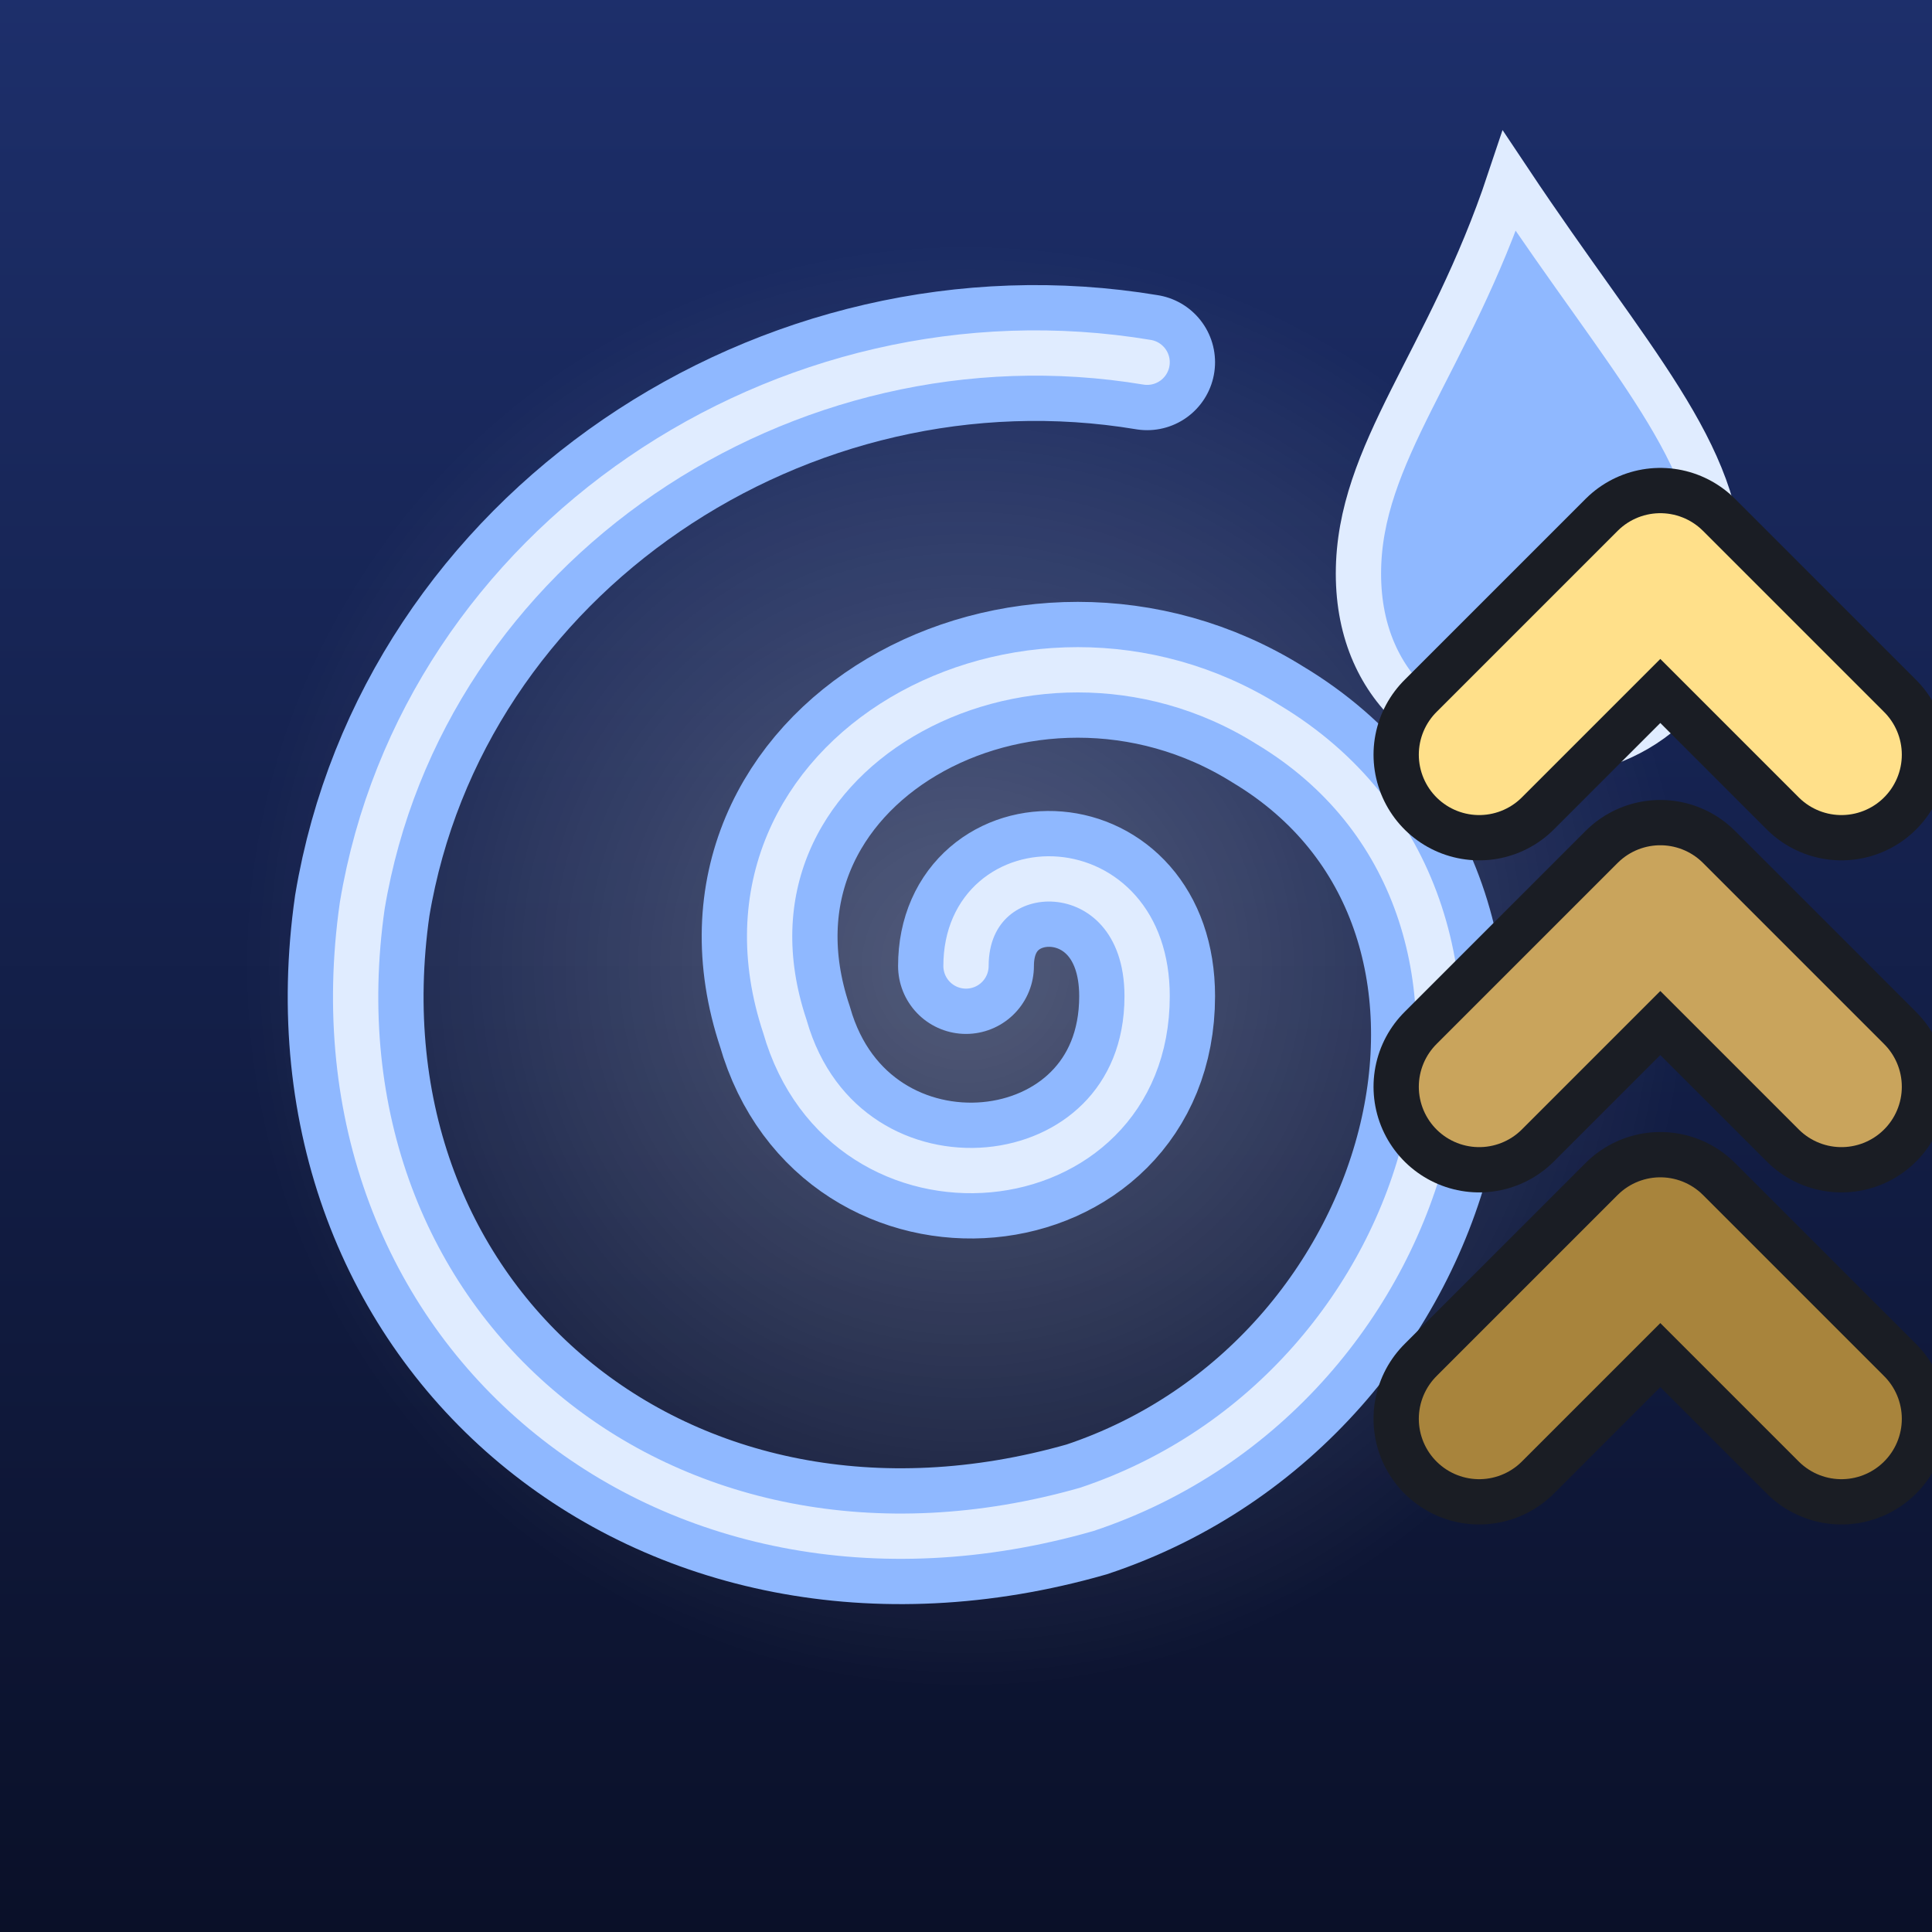
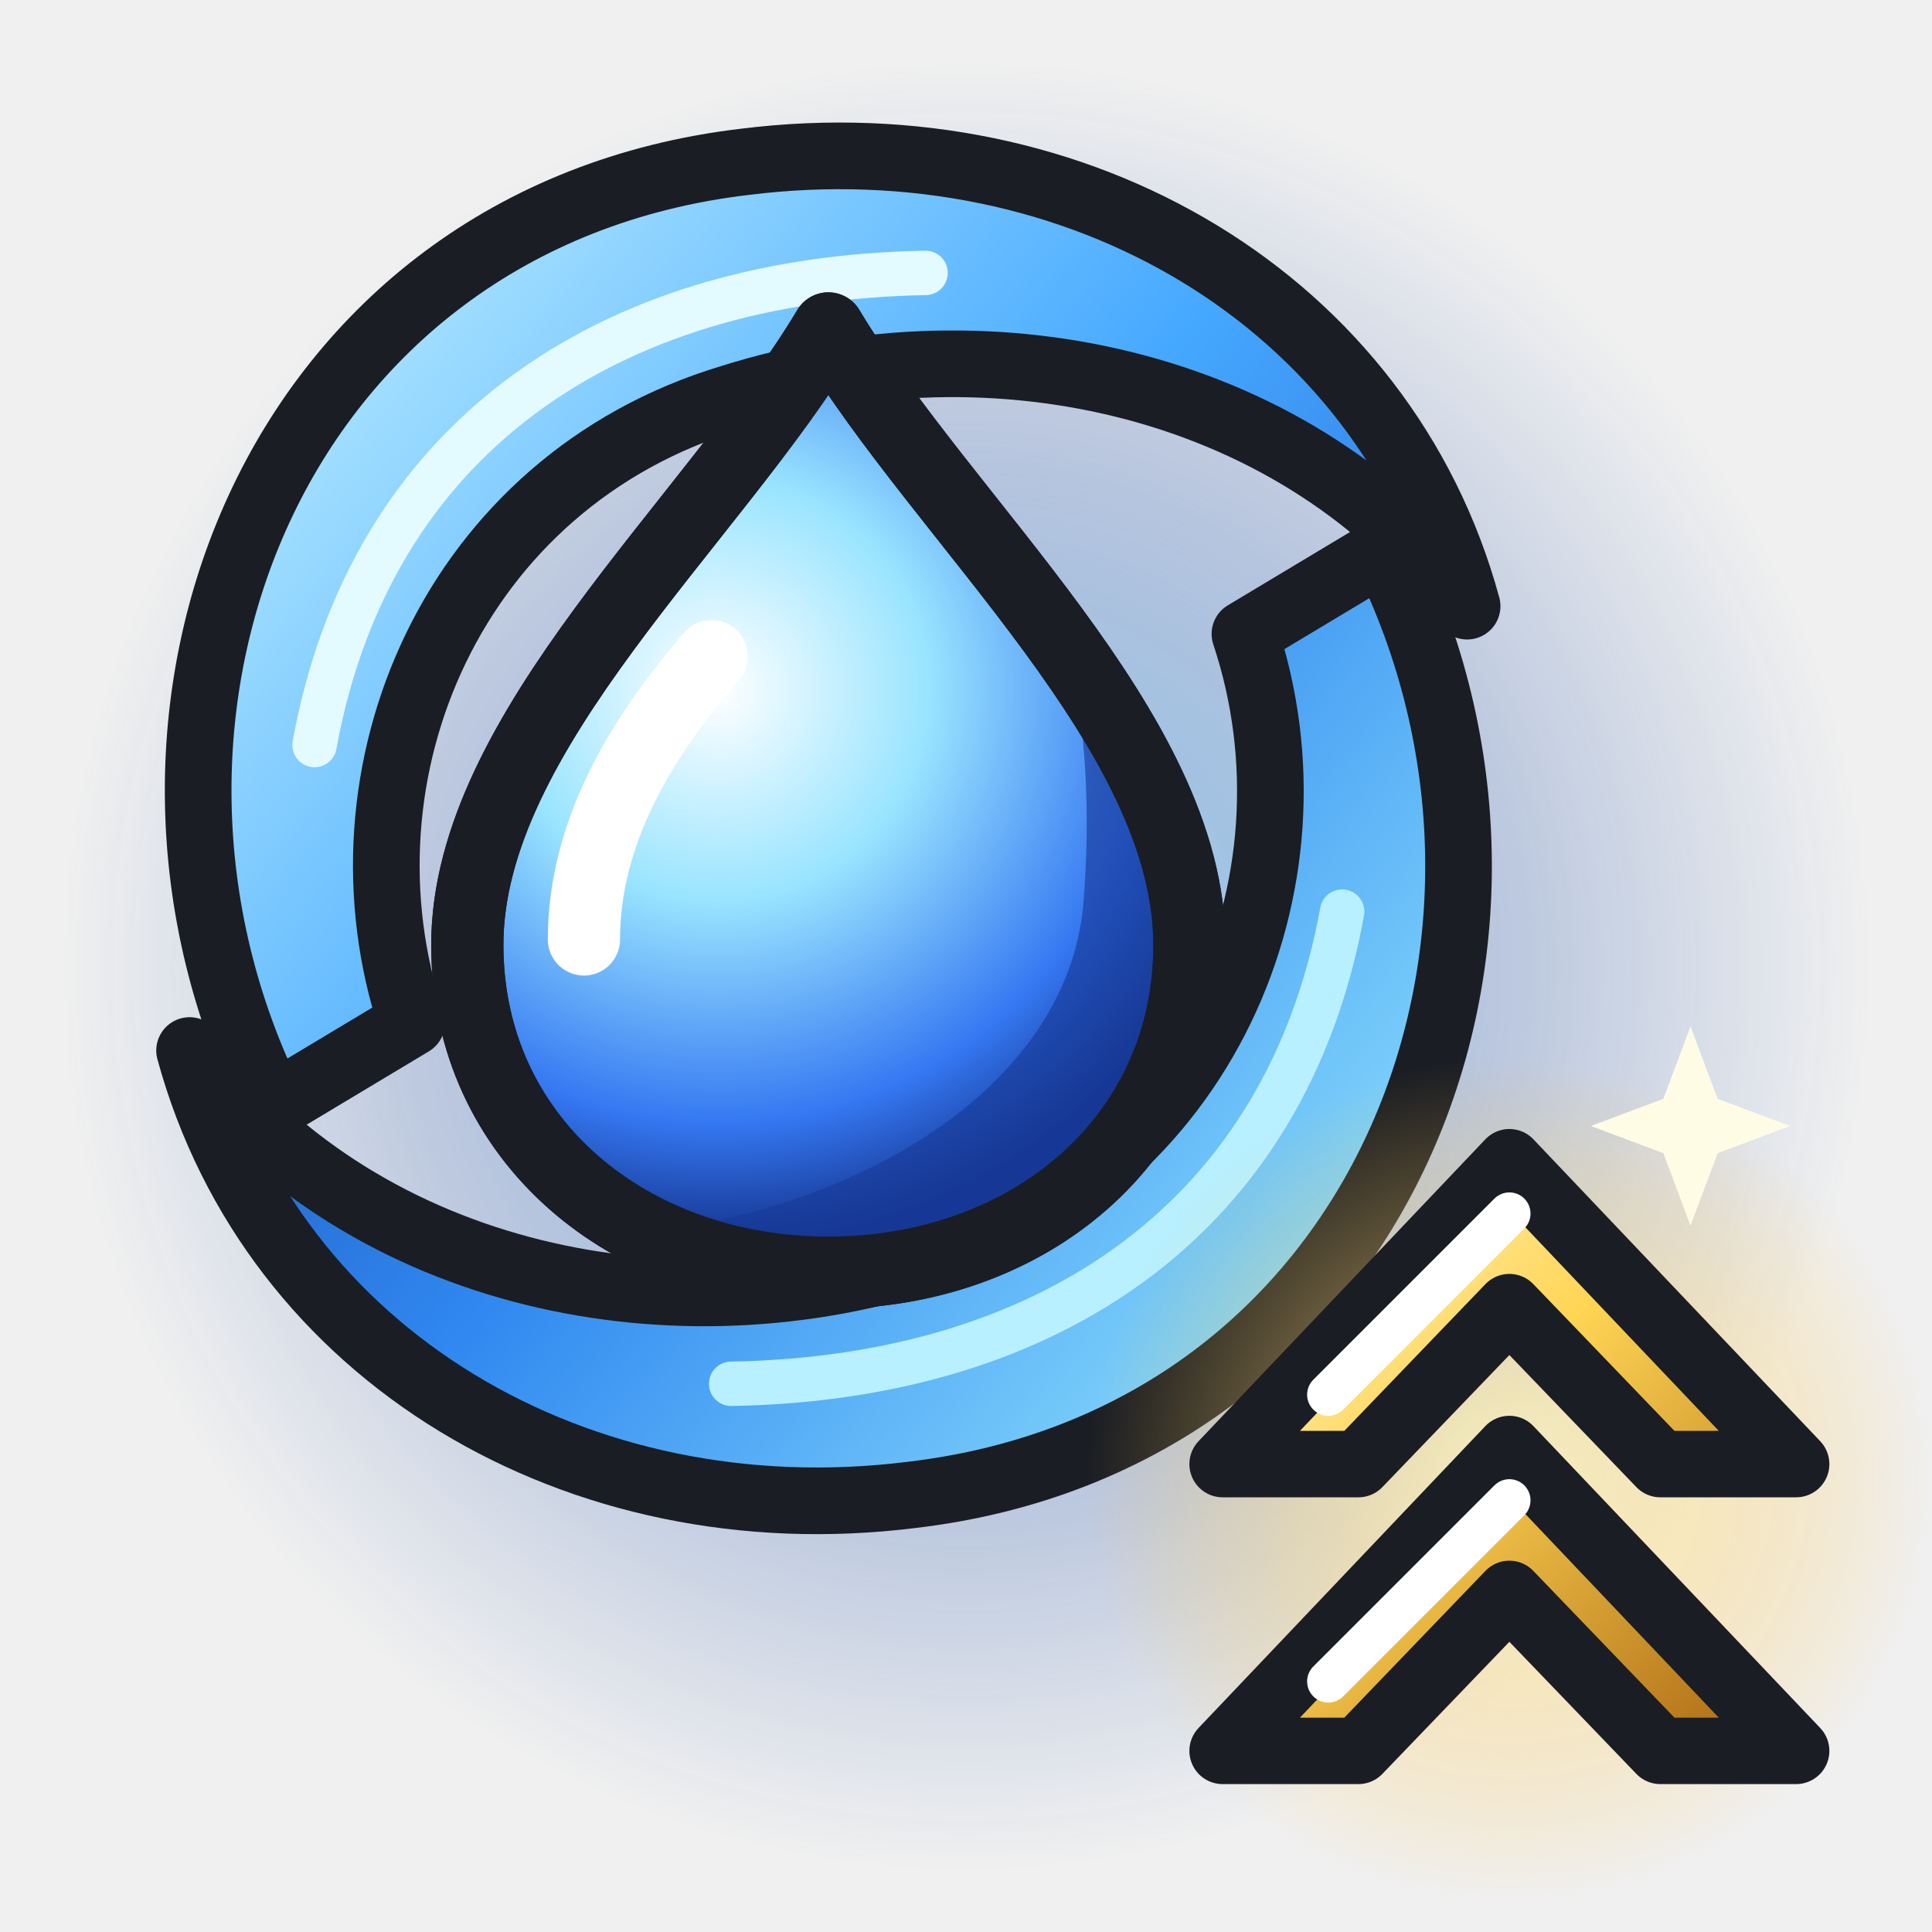
<svg xmlns="http://www.w3.org/2000/svg" width="128" height="128" viewBox="0 0 64 64">
  <defs>
-     <linearGradient id="bg" x1="0" y1="0" x2="0" y2="1">
-       <stop offset="0" stop-color="#1d2f6b" />
-       <stop offset="1" stop-color="#0a1028" />
+     <radialGradient id="aura" cx="32" cy="32" r="30" gradientUnits="userSpaceOnUse">
+       <stop offset="0" stop-color="#68ccff" stop-opacity="0.64" />
+       <stop offset="0.6" stop-color="#1448a8" stop-opacity="0.24" />
+       <stop offset="1" stop-color="#1448a8" stop-opacity="0" />
+     </radialGradient>
+     <linearGradient id="swirl1" x1="8" y1="12" x2="54" y2="50" gradientUnits="userSpaceOnUse">
+       <stop offset="0" stop-color="#c4f3ff" />
+       <stop offset="0.5" stop-color="#45a8ff" />
+       <stop offset="1" stop-color="#1a4bc2" />
    </linearGradient>
-     <radialGradient id="glow">
-       <stop offset="0" stop-color="#ffffff" stop-opacity="0.9" />
-       <stop offset="1" stop-color="#ffffff" stop-opacity="0" />
+     <linearGradient id="swirl2" x1="56" y1="52" x2="10" y2="14" gradientUnits="userSpaceOnUse">
+       <stop offset="0" stop-color="#9beeff" />
+       <stop offset="0.5" stop-color="#3088f0" />
+       <stop offset="1" stop-color="#153799" />
+     </linearGradient>
+     <radialGradient id="dropGrad" cx="28" cy="27" r="20" gradientUnits="userSpaceOnUse">
+       <stop offset="0" stop-color="#ffffff" />
+       <stop offset="0.38" stop-color="#99e4ff" />
+       <stop offset="0.78" stop-color="#3578f2" />
+       <stop offset="1" stop-color="#14328c" />
    </radialGradient>
+     <radialGradient id="upGlow" cx="50" cy="49" r="14" gradientUnits="userSpaceOnUse">
+       <stop offset="0" stop-color="#fff5ba" stop-opacity="0.8" />
+       <stop offset="1" stop-color="#ffbf38" stop-opacity="0" />
+     </radialGradient>
+     <linearGradient id="upGold" x1="40" y1="38" x2="59" y2="58" gradientUnits="userSpaceOnUse">
+       <stop offset="0" stop-color="#fffce6" />
+       <stop offset="0.45" stop-color="#ffd554" />
+       <stop offset="1" stop-color="#a86410" />
+     </linearGradient>
  </defs>
-   <rect width="64" height="64" fill="url(#bg)" />
-   <circle cx="32" cy="32" r="24" fill="url(#glow)" opacity="0.3" />
-   <path d="M 32 32 C 32 28 38 28 38 33 C 38 40 28 41 26 34 C 23 25 34 19 42 24 C 52 30 48 46 36 50 C 22 54 10 44 12 30 C 14 18 26 10 38 12" fill="none" stroke="#8fb8ff" stroke-width="4.5" stroke-linecap="round" />
-   <path d="M 32 32 C 32 28 38 28 38 33 C 38 40 28 41 26 34 C 23 25 34 19 42 24 C 52 30 48 46 36 50 C 22 54 10 44 12 30 C 14 18 26 10 38 12" fill="none" stroke="#e0ecff" stroke-width="1.5" stroke-linecap="round" />
-   <path d="M 50 6 C 54 12 57 15 57 19 C 57 23 54 25 51 25 C 48 25 45 23 45 19 C 45 15 48 12 50 6 Z" fill="#8fb8ff" stroke="#e0ecff" stroke-width="1.5" />
-   <g fill="none" stroke-linecap="round" stroke-linejoin="round">
-     <path d="M 49 47 L 55 41 L 61 47 M 49 36 L 55 30 L 61 36 M 49 25 L 55 19 L 61 25" stroke="#1a1d24" stroke-width="7" />
-     <path d="M 49 47 L 55 41 L 61 47" stroke="#a8843c" stroke-width="4" />
-     <path d="M 49 36 L 55 30 L 61 36" stroke="#c9a45c" stroke-width="4" />
-     <path d="M 49 25 L 55 19 L 61 25" stroke="#ffe08a" stroke-width="4" />
+   <circle cx="32" cy="32" r="30" fill="url(#aura)" />
+   <g transform="translate(-2 -2) scale(0.92)">
+     <path d="M 12 42 C 5 28 12 10 29 8 C 41 6.5 52 13 55 24 C 49 16 38 13.5 28.5 16.5 C 18.5 19.5 14 30 17 39 Z" fill="url(#swirl1)" stroke="#1a1d24" stroke-width="2.4" stroke-linejoin="round" />
+     <path d="M 13.5 29 C 15.5 18 24 12.2 35.5 12" fill="none" stroke="#e3faff" stroke-width="1.6" stroke-linecap="round" />
+     <path d="M 52 22 C 59 36 52 54 35 56 C 23 57.5 12 51 9 40 C 15 48 26 50.5 35.5 47.5 C 45.5 44.5 50 34 47 25 Z" fill="url(#swirl2)" stroke="#1a1d24" stroke-width="2.4" stroke-linejoin="round" />
+     <path d="M 50.5 35 C 48.5 46 40 51.8 28.5 52" fill="none" stroke="#b8f0ff" stroke-width="1.6" stroke-linecap="round" />
+     <path d="M 32 14 C 36.2 21 45 28.5 45 36.2 C 45 43.2 39.2 48 32 48 C 24.8 48 19 43.2 19 36.2 C 19 28.5 27.8 21 32 14 Z" fill="url(#dropGrad)" stroke="#1a1d24" stroke-width="2.6" stroke-linejoin="round" />
+     <path d="M 41 27.5 C 43.5 30.5 45 33.4 45 36.2 C 45 43.2 39.2 48 32 48 C 29.5 48 27.2 47.5 25.3 46.6 C 34 45.5 40.8 40.8 41.2 34.5 C 41.4 31.8 41.3 29.5 41 27.5 Z" fill="#173a99" opacity="0.65" />
+     <path d="M 23.2 36 C 23.2 32.2 25.2 28.8 27.8 25.8" fill="none" stroke="#ffffff" stroke-width="2.6" stroke-linecap="round" />
+     <path d="M 32 14 C 36.2 21 45 28.5 45 36.2 C 45 43.2 39.2 48 32 48 C 24.8 48 19 43.2 19 36.2 C 19 28.5 27.8 21 32 14 Z" fill="none" stroke="#1a1d24" stroke-width="2.6" stroke-linejoin="round" />
  </g>
+   <circle cx="50" cy="49" r="14" fill="url(#upGlow)" />
+   <path d="M 40.5 58 L 50 48 L 59.5 58 L 55 58 L 50 52.8 L 45 58 Z" fill="url(#upGold)" stroke="#1a1d24" stroke-width="2.2" stroke-linejoin="round" />
+   <path d="M 40.5 48.5 L 50 38.5 L 59.5 48.5 L 55 48.5 L 50 43.3 L 45 48.5 Z" fill="url(#upGold)" stroke="#1a1d24" stroke-width="2.2" stroke-linejoin="round" />
+   <path d="M 44 46.2 L 50 40.2 M 44 55.7 L 50 49.7" stroke="#ffffff" stroke-width="1.4" stroke-linecap="round" />
+   <path d="M 56 34 L 56.9 36.4 L 59.3 37.3 L 56.9 38.2 L 56 40.6 L 55.1 38.2 L 52.7 37.3 L 55.1 36.4 Z" fill="#fffce6" />
</svg>
